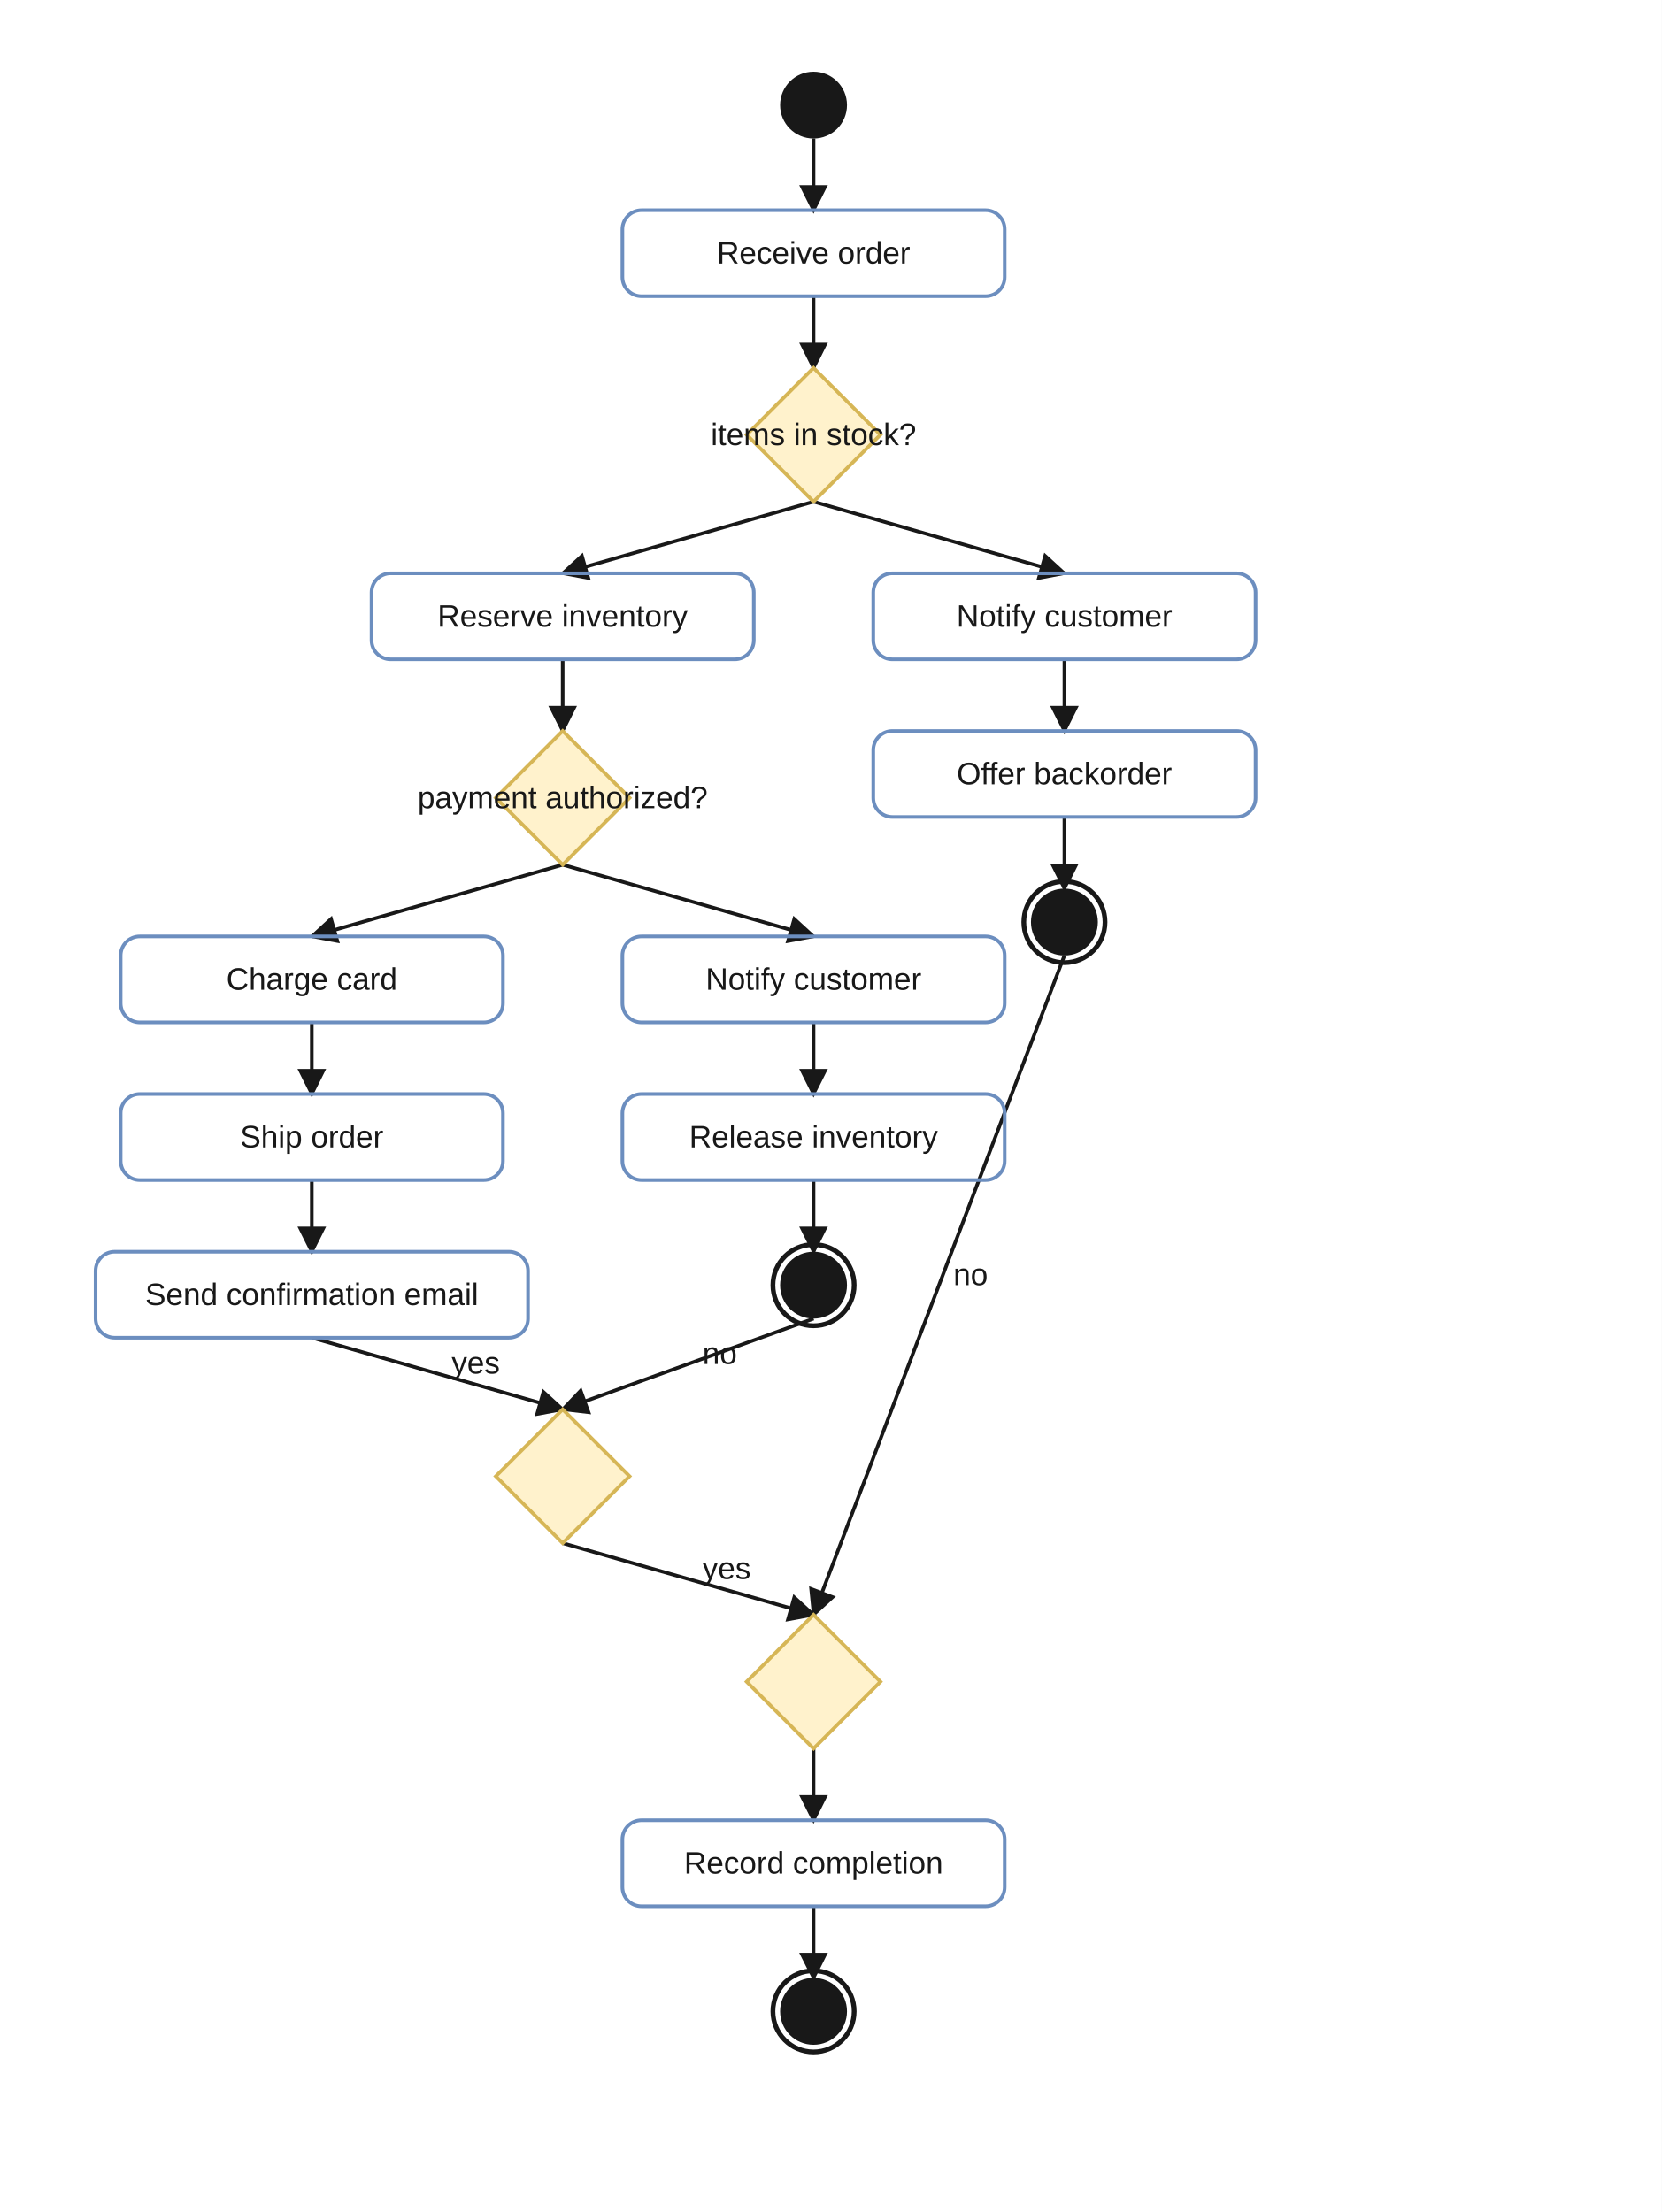
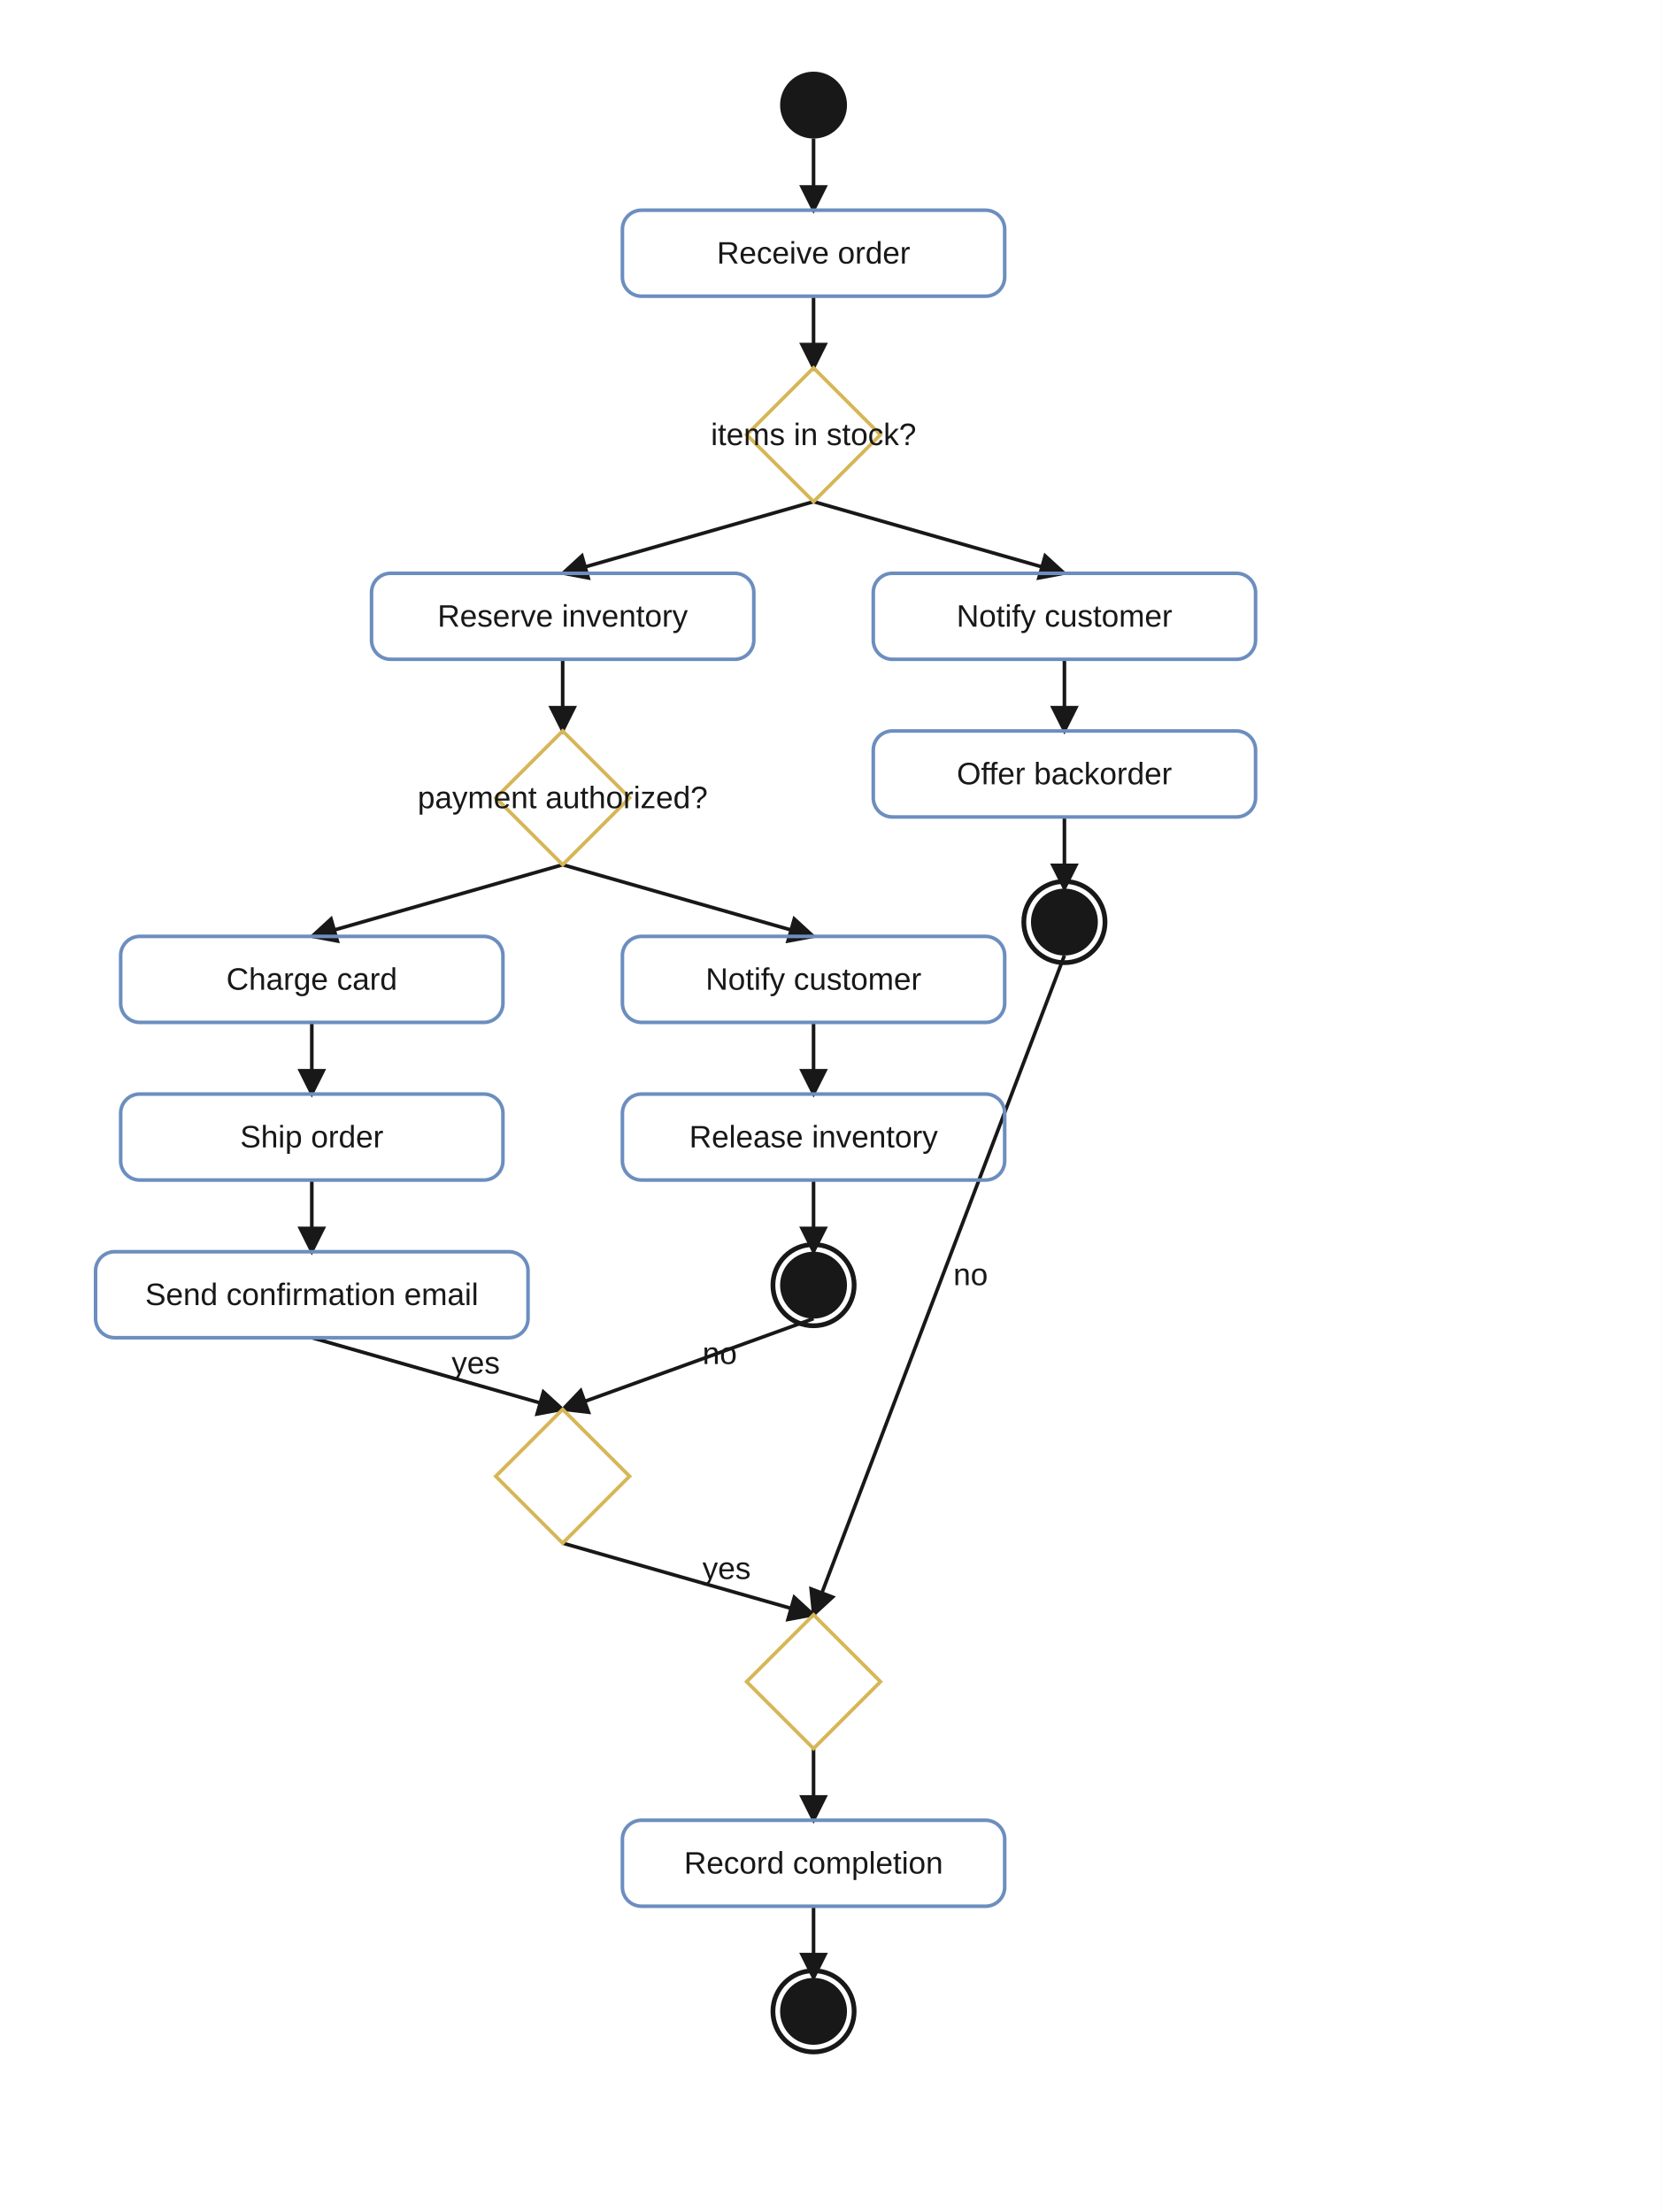
<svg xmlns="http://www.w3.org/2000/svg" height="926" viewBox="0 0 695.5 926" width="695.5">
  <defs>
    <marker id="act-arrow" markerHeight="8" markerWidth="8" orient="auto" refX="7" refY="4">
      <polygon fill="#181818" points="0 0, 8 4, 0 8" />
    </marker>
  </defs>
  <style>
text{font-family:"Liberation Sans",Helvetica,Arial,sans-serif;font-size:13px;fill:#181818}.participant-box{fill:#dae8fc;stroke:#6c8ebf;stroke-width:1.5}.lifeline{stroke:#6c8ebf;stroke-width:1;stroke-dasharray:6,4}.activation{fill:#cce0ff;stroke:#6c8ebf;stroke-width:1}.arrow{stroke:#181818;stroke-width:1.5;fill:none}.arrow-dashed{stroke:#181818;stroke-width:1.5;fill:none;stroke-dasharray:6,3}.note-box{fill:#ffffc0;stroke:#bbbb00;stroke-width:1}.divider-line{stroke:#888888;stroke-width:1.5;stroke-dasharray:8,3}.divider-label{font-weight:bold}.title{font-size:15px;font-weight:bold}.class-line{stroke:#181818;stroke-width:1.5;fill:none}.class-line-dashed{stroke:#181818;stroke-width:1.5;fill:none;stroke-dasharray:6,3}.bg{fill:#ffffff}@media (prefers-color-scheme:dark){text{fill:#e8e8e8}.bg{fill:#1e1e1e}.arrow,.class-line{stroke:#e8e8e8}.arrow-dashed,.class-line-dashed{stroke:#e8e8e8}.divider-line{stroke:#aaaaaa}}
</style>
  <rect class="bg" fill="#ffffff" height="100%" width="100%" />
  <g>
    <line class="arrow" marker-end="url(#act-arrow)" x1="340.5" x2="340.5" y1="58" y2="88" />
  </g>
  <g>
    <line class="arrow" marker-end="url(#act-arrow)" x1="340.5" x2="340.5" y1="124" y2="154" />
  </g>
  <g>
    <line class="arrow" marker-end="url(#act-arrow)" x1="340.5" x2="235.5" y1="210" y2="240" />
  </g>
  <g>
    <line class="arrow" marker-end="url(#act-arrow)" x1="235.5" x2="235.5" y1="276" y2="306" />
  </g>
  <g>
    <line class="arrow" marker-end="url(#act-arrow)" x1="235.5" x2="130.5" y1="362" y2="392" />
  </g>
  <g>
    <line class="arrow" marker-end="url(#act-arrow)" x1="130.5" x2="130.5" y1="428" y2="458" />
  </g>
  <g>
    <line class="arrow" marker-end="url(#act-arrow)" x1="130.5" x2="130.5" y1="494" y2="524" />
  </g>
  <g>
    <line class="arrow" marker-end="url(#act-arrow)" x1="235.5" x2="340.5" y1="362" y2="392" />
  </g>
  <g>
    <line class="arrow" marker-end="url(#act-arrow)" x1="340.5" x2="340.5" y1="428" y2="458" />
  </g>
  <g>
    <line class="arrow" marker-end="url(#act-arrow)" x1="340.5" x2="340.5" y1="494" y2="524" />
  </g>
  <g>
    <line class="arrow" marker-end="url(#act-arrow)" x1="130.5" x2="235.5" y1="560" y2="590" />
    <text font-size="11" x="189" y="575">
yes
</text>
  </g>
  <g>
    <line class="arrow" marker-end="url(#act-arrow)" x1="340.5" x2="235.5" y1="552" y2="590" />
    <text font-size="11" x="294" y="571">
no
</text>
  </g>
  <g>
    <line class="arrow" marker-end="url(#act-arrow)" x1="340.5" x2="445.5" y1="210" y2="240" />
  </g>
  <g>
    <line class="arrow" marker-end="url(#act-arrow)" x1="445.5" x2="445.5" y1="276" y2="306" />
  </g>
  <g>
    <line class="arrow" marker-end="url(#act-arrow)" x1="445.5" x2="445.5" y1="342" y2="372" />
  </g>
  <g>
    <line class="arrow" marker-end="url(#act-arrow)" x1="235.5" x2="340.5" y1="646" y2="676" />
    <text font-size="11" x="294" y="661">
yes
</text>
  </g>
  <g>
    <line class="arrow" marker-end="url(#act-arrow)" x1="445.5" x2="340.5" y1="400" y2="676" />
    <text font-size="11" x="399" y="538">
no
</text>
  </g>
  <g>
    <line class="arrow" marker-end="url(#act-arrow)" x1="340.5" x2="340.5" y1="732" y2="762" />
  </g>
  <g>
    <line class="arrow" marker-end="url(#act-arrow)" x1="340.5" x2="340.5" y1="798" y2="828" />
  </g>
  <g>
    <circle cx="340.5" cy="44" fill="#181818" r="14" />
  </g>
  <g>
    <rect fill="none" height="36" rx="8" ry="8" stroke="#6c8ebf" stroke-width="1.5" width="160" x="260.5" y="88" />
    <text text-anchor="middle" x="340.5" y="110.333">
Receive order
</text>
  </g>
  <g>
-     <polygon fill="#fff2cc" points="340.5,154 368.5,182 340.5,210 312.5,182" stroke="#d6b656" stroke-width="1.5" />
+     <polygon fill="none" points="340.5,154 368.5,182 340.5,210 312.5,182" stroke="#d6b656" stroke-width="1.5" />
    <text font-size="13" text-anchor="middle" x="340.5" y="186.333">
items in stock?
</text>
  </g>
  <g>
    <rect fill="none" height="36" rx="8" ry="8" stroke="#6c8ebf" stroke-width="1.5" width="160" x="155.5" y="240" />
    <text text-anchor="middle" x="235.5" y="262.333">
Reserve inventory
</text>
  </g>
  <g>
-     <polygon fill="#fff2cc" points="235.5,306 263.5,334 235.5,362 207.5,334" stroke="#d6b656" stroke-width="1.5" />
+     <polygon fill="none" points="235.5,306 263.5,334 235.5,362 207.5,334" stroke="#d6b656" stroke-width="1.5" />
    <text font-size="13" text-anchor="middle" x="235.5" y="338.333">
payment authorized?
</text>
  </g>
  <g>
    <rect fill="none" height="36" rx="8" ry="8" stroke="#6c8ebf" stroke-width="1.5" width="160" x="50.5" y="392" />
    <text text-anchor="middle" x="130.5" y="414.333">
Charge card
</text>
  </g>
  <g>
    <rect fill="none" height="36" rx="8" ry="8" stroke="#6c8ebf" stroke-width="1.5" width="160" x="50.5" y="458" />
    <text text-anchor="middle" x="130.5" y="480.333">
Ship order
</text>
  </g>
  <g>
    <rect fill="none" height="36" rx="8" ry="8" stroke="#6c8ebf" stroke-width="1.5" width="181" x="40" y="524" />
    <text text-anchor="middle" x="130.5" y="546.333">
Send confirmation email
</text>
  </g>
  <g>
    <rect fill="none" height="36" rx="8" ry="8" stroke="#6c8ebf" stroke-width="1.5" width="160" x="260.5" y="392" />
    <text text-anchor="middle" x="340.5" y="414.333">
Notify customer
</text>
  </g>
  <g>
    <rect fill="none" height="36" rx="8" ry="8" stroke="#6c8ebf" stroke-width="1.5" width="160" x="260.5" y="458" />
    <text text-anchor="middle" x="340.5" y="480.333">
Release inventory
</text>
  </g>
  <g>
    <circle cx="340.5" cy="538" fill="none" r="17" stroke="#181818" stroke-width="2" />
    <circle cx="340.5" cy="538" fill="#181818" r="14" />
  </g>
  <g>
-     <polygon fill="#fff2cc" points="235.5,590 263.5,618 235.5,646 207.5,618" stroke="#d6b656" stroke-width="1.5" />
+     <polygon fill="none" points="235.5,590 263.5,618 235.5,646 207.5,618" stroke="#d6b656" stroke-width="1.5" />
  </g>
  <g>
    <rect fill="none" height="36" rx="8" ry="8" stroke="#6c8ebf" stroke-width="1.5" width="160" x="365.5" y="240" />
    <text text-anchor="middle" x="445.5" y="262.333">
Notify customer
</text>
  </g>
  <g>
    <rect fill="none" height="36" rx="8" ry="8" stroke="#6c8ebf" stroke-width="1.5" width="160" x="365.5" y="306" />
    <text text-anchor="middle" x="445.5" y="328.333">
Offer backorder
</text>
  </g>
  <g>
    <circle cx="445.5" cy="386" fill="none" r="17" stroke="#181818" stroke-width="2" />
    <circle cx="445.5" cy="386" fill="#181818" r="14" />
  </g>
  <g>
-     <polygon fill="#fff2cc" points="340.5,676 368.5,704 340.5,732 312.5,704" stroke="#d6b656" stroke-width="1.5" />
+     <polygon fill="none" points="340.5,676 368.5,704 340.5,732 312.5,704" stroke="#d6b656" stroke-width="1.5" />
  </g>
  <g>
    <rect fill="none" height="36" rx="8" ry="8" stroke="#6c8ebf" stroke-width="1.5" width="160" x="260.5" y="762" />
    <text text-anchor="middle" x="340.5" y="784.333">
Record completion
</text>
  </g>
  <g>
    <circle cx="340.5" cy="842" fill="none" r="17" stroke="#181818" stroke-width="2" />
    <circle cx="340.5" cy="842" fill="#181818" r="14" />
  </g>
</svg>
